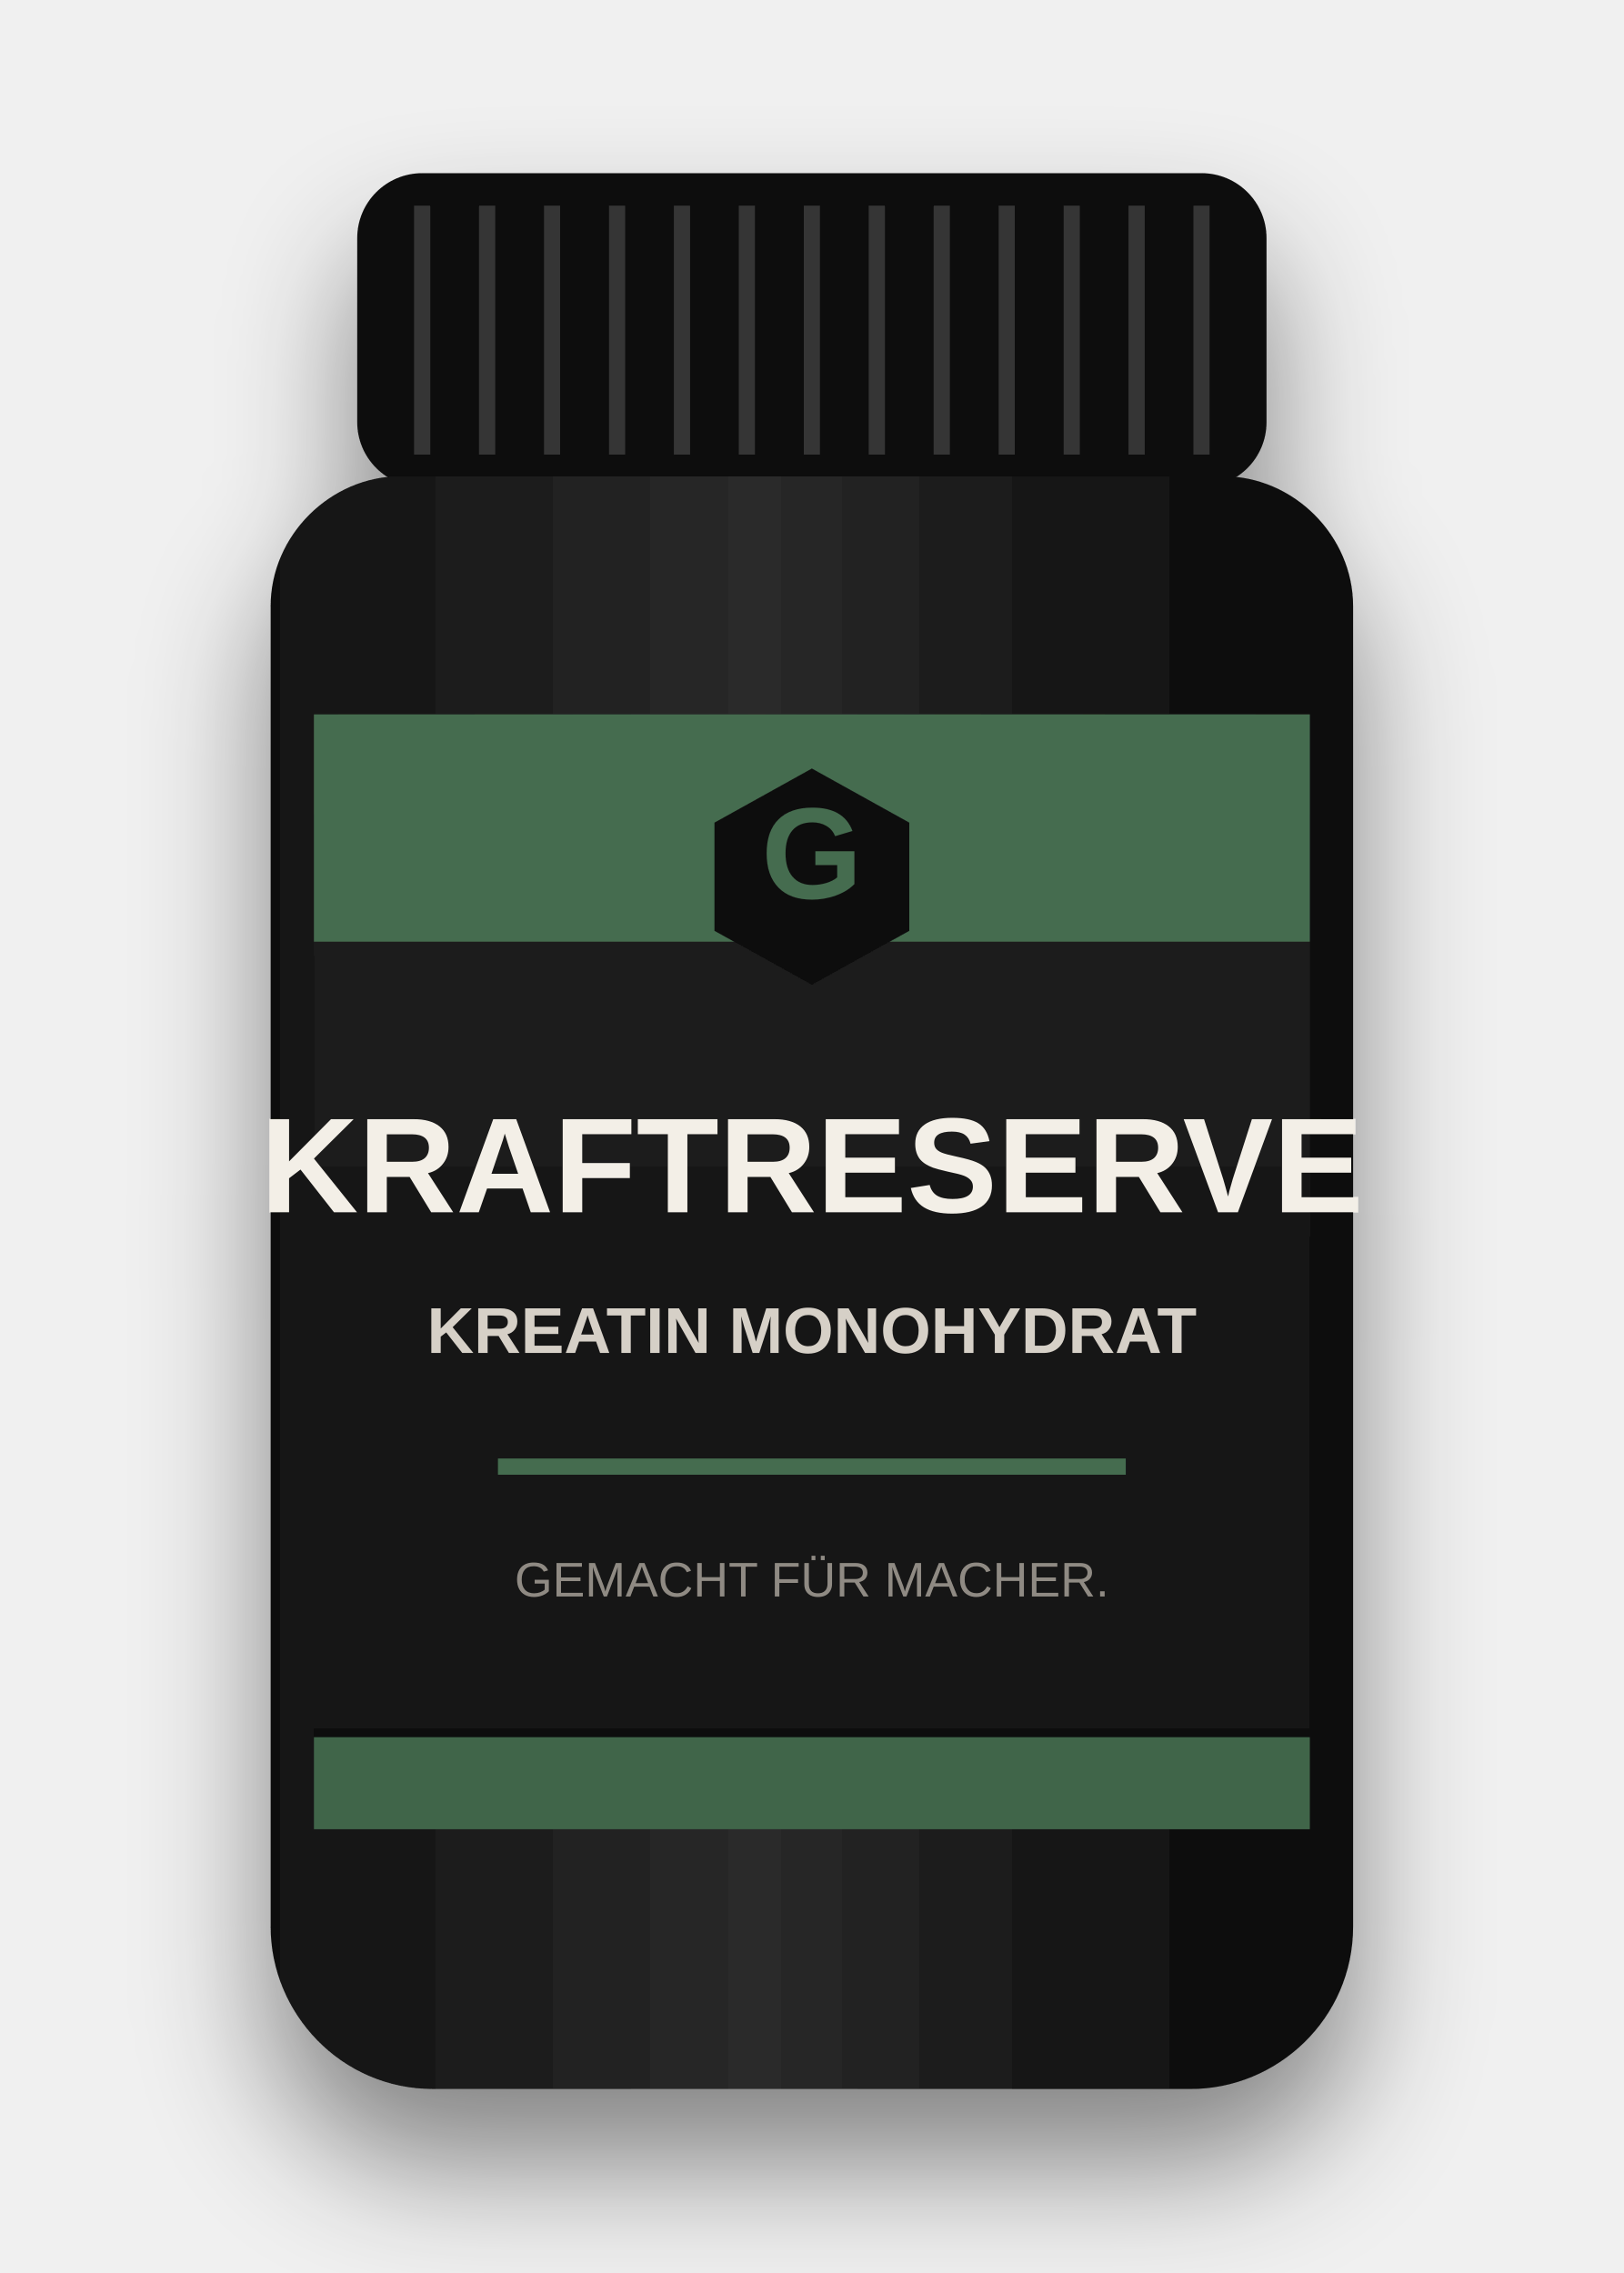
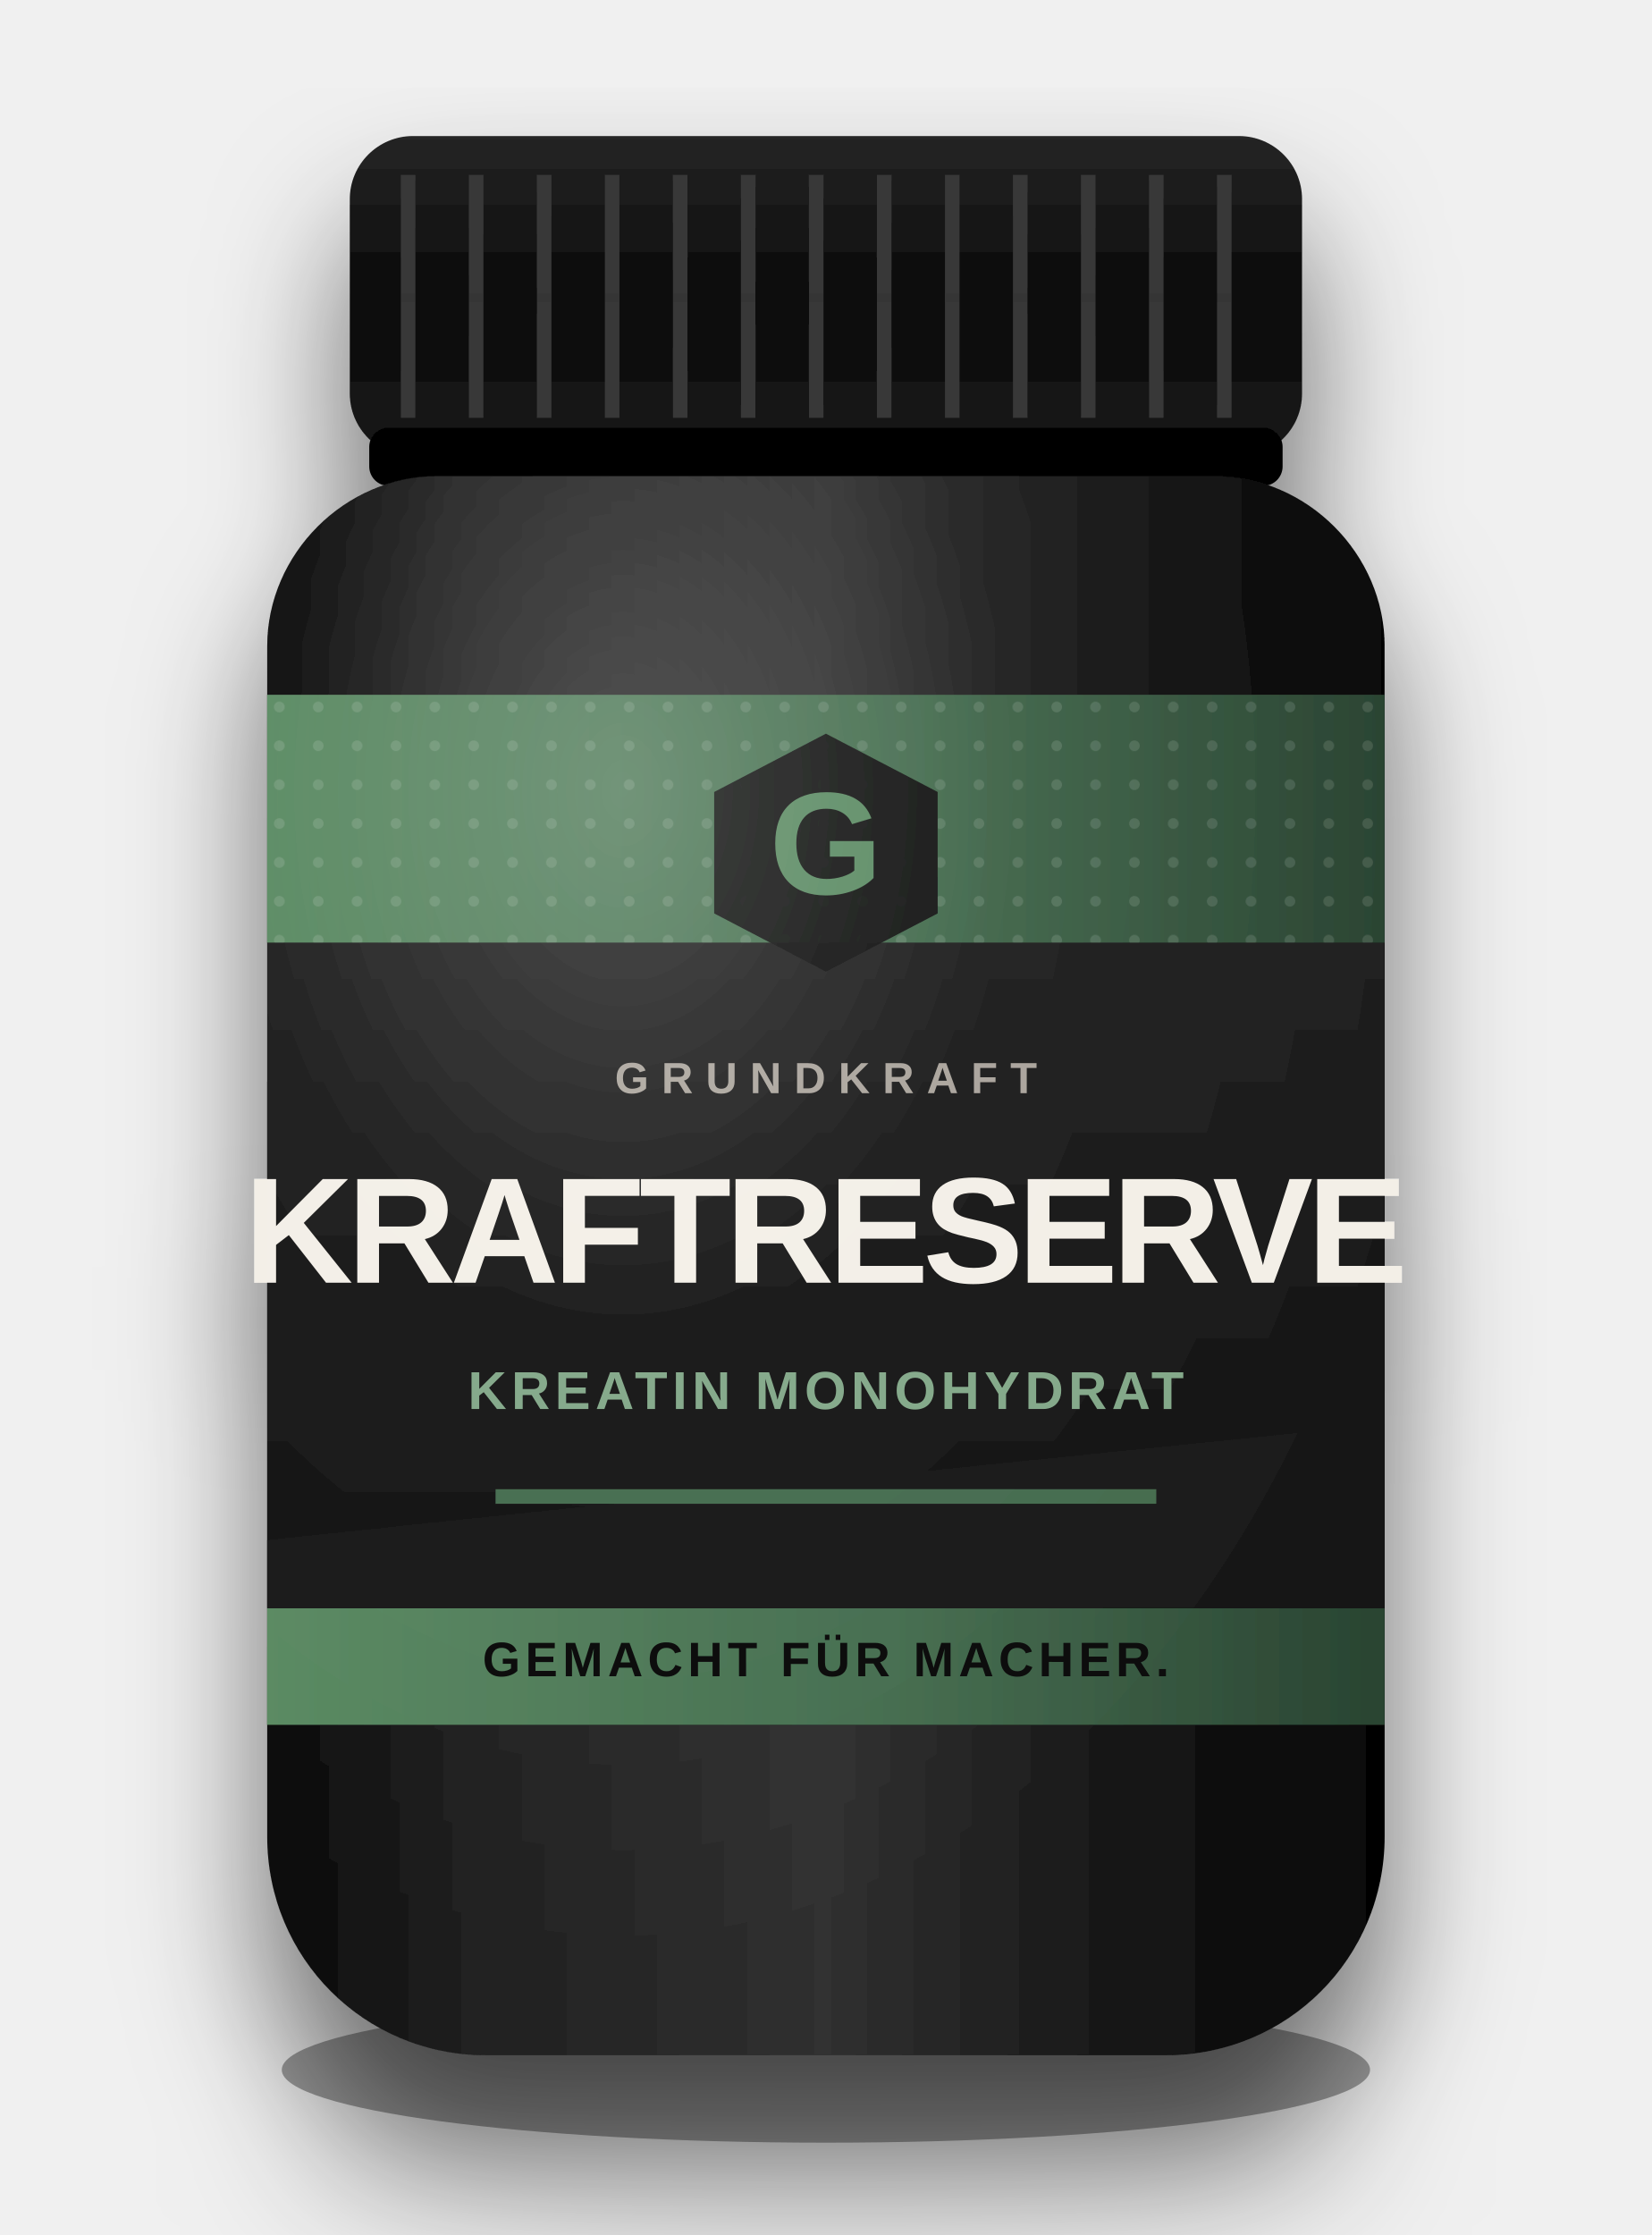
- <svg xmlns="http://www.w3.org/2000/svg" viewBox="0 0 300 420" role="img" aria-labelledby="title desc">
+ <svg xmlns="http://www.w3.org/2000/svg" viewBox="0 0 340 460" role="img" aria-labelledby="title desc">
  <defs>
-     <linearGradient id="body" x1="0" y1="0" x2="1" y2="0">
-       <stop offset="0" stop-color="#111" />
-       <stop offset=".45" stop-color="#2a2a2a" />
-       <stop offset=".72" stop-color="#171717" />
-       <stop offset="1" stop-color="#090909" />
+     <linearGradient id="body" x1="0" x2="1">
+       <stop offset="0" stop-color="#090909" />
+       <stop offset=".18" stop-color="#202020" />
+       <stop offset=".5" stop-color="#303030" />
+       <stop offset=".78" stop-color="#151515" />
+       <stop offset="1" stop-color="#050505" />
    </linearGradient>
-     <linearGradient id="label" x1="0" y1="0" x2="0" y2="1">
-       <stop offset="0" stop-color="#202020" />
+     <linearGradient id="cap" x1="0" x2="0" y2="1">
+       <stop stop-color="#252525" />
+       <stop offset=".5" stop-color="#0a0a0a" />
+       <stop offset="1" stop-color="#181818" />
+     </linearGradient>
+     <linearGradient id="label" x1="0" x2="0" y2="1">
+       <stop stop-color="#242424" />
      <stop offset="1" stop-color="#101010" />
    </linearGradient>
-     <filter id="shadow" x="-30%" y="-20%" width="160%" height="160%">
-       <feDropShadow dx="0" dy="14" stdDeviation="12" flood-color="#000" flood-opacity=".45" />
+     <linearGradient id="accent" x1="0" x2="1">
+       <stop stop-color="#5a8a62" />
+       <stop offset=".58" stop-color="#456c4f" />
+       <stop offset="1" stop-color="#294331" />
+     </linearGradient>
+     <radialGradient id="shine" cx="32%" cy="20%" r="75%">
+       <stop stop-color="#fff" stop-opacity=".2" />
+       <stop offset=".45" stop-color="#fff" stop-opacity=".03" />
+       <stop offset="1" stop-color="#fff" stop-opacity="0" />
+     </radialGradient>
+     <pattern id="dots" width="8" height="8" patternUnits="userSpaceOnUse">
+       <circle cx="1.5" cy="1.5" r="1.1" fill="#fff" opacity=".12" />
+     </pattern>
+     <filter id="shadow" x="-40%" y="-25%" width="180%" height="180%">
+       <feDropShadow dx="0" dy="18" stdDeviation="14" flood-color="#000" flood-opacity=".55" />
    </filter>
  </defs>
  <g filter="url(#shadow)">
-     <rect x="66" y="32" width="168" height="58" rx="12" fill="#0a0a0a" />
-     <g stroke="#353535" stroke-width="3">
-       <path d="M78 38v46M90 38v46M102 38v46M114 38v46M126 38v46M138 38v46M150 38v46M162 38v46M174 38v46M186 38v46M198 38v46M210 38v46M222 38v46" />
+     <ellipse cx="170" cy="426" rx="112" ry="15" fill="#000" opacity=".35" />
+     <rect x="72" y="28" width="196" height="66" rx="13" fill="url(#cap)" />
+     <g stroke="#393939" stroke-width="3" opacity=".95">
+       <path d="M84 36v50M98 36v50M112 36v50M126 36v50M140 36v50M154 36v50M168 36v50M182 36v50M196 36v50M210 36v50M224 36v50M238 36v50M252 36v50" />
    </g>
-     <path d="M74 88h152c13 0 24 11 24 24v244c0 17-14 30-30 30H80c-17 0-30-14-30-30V112c0-13 11-24 24-24z" fill="url(#body)" />
-     <path d="M58 132h184v206H58z" fill="url(#label)" />
-     <path d="M58 132h184v42H58z" fill="#456C4F" />
-     <path d="M58 321h184v17H58z" fill="#456C4F" opacity=".92" />
-     <path d="M150 142l18 10v20l-18 10-18-10v-20z" fill="#101010" />
-     <text x="150" y="166" text-anchor="middle" fill="#456C4F" font-size="24" font-family="Arial,Helvetica,sans-serif" font-weight="900">G</text>
-     <text x="150" y="224" text-anchor="middle" fill="#F3EFE7" font-size="25" font-family="Arial Narrow,Arial,Helvetica,sans-serif" font-weight="900">KRAFTRESERVE</text>
-     <text x="150" y="250" text-anchor="middle" fill="#D6D0C7" font-size="12" font-family="Arial,Helvetica,sans-serif" font-weight="700">KREATIN MONOHYDRAT</text>
-     <line x1="92" y1="271" x2="208" y2="271" stroke="#456C4F" stroke-width="3" />
-     <text x="150" y="295" text-anchor="middle" fill="#8F8A83" font-size="9" font-family="Arial,Helvetica,sans-serif">GEMACHT FÜR MACHER.</text>
+     <rect x="76" y="88" width="188" height="12" rx="4" fill="#050505" />
+     <path d="M90 98h160c19 0 35 16 35 35v245c0 25-20 45-45 45H100c-25 0-45-20-45-45V133c0-19 16-35 35-35z" fill="url(#body)" />
+     <path d="M55 143h230v212H55z" fill="url(#label)" />
+     <path d="M55 143h230v51H55z" fill="url(#accent)" />
+     <path d="M55 143h230v51H55z" fill="url(#dots)" />
+     <path d="M55 331h230v24H55z" fill="url(#accent)" />
+     <path d="M55 317l230-24v38H55z" fill="#191919" />
+     <path d="M170 151l23 12v25l-23 12-23-12v-25z" fill="#111" opacity=".96" />
+     <text x="170" y="184" text-anchor="middle" fill="#5a8a62" font-family="Arial Black,Arial,sans-serif" font-size="30" font-weight="900">G</text>
+     <text x="170" y="225" text-anchor="middle" fill="#aaa49c" font-family="Arial,Helvetica,sans-serif" font-size="9" font-weight="700" letter-spacing="2.6">GRUNDKRAFT</text>
+     <text x="170" y="264" text-anchor="middle" fill="#f3efe7" font-family="Arial Narrow,Arial,Helvetica,sans-serif" font-size="31" font-weight="900" letter-spacing="-1.2">KRAFTRESERVE</text>
+     <text x="170" y="290" text-anchor="middle" fill="#83a889" font-family="Arial,Helvetica,sans-serif" font-size="11" font-weight="800" letter-spacing="1">KREATIN MONOHYDRAT</text>
+     <line x1="102" y1="308" x2="238" y2="308" stroke="#456c4f" stroke-width="3" />
+     <text x="170" y="345" text-anchor="middle" fill="#0b0b0b" font-family="Arial,Helvetica,sans-serif" font-size="10" font-weight="900" letter-spacing="1">GEMACHT FÜR MACHER.</text>
+     <path d="M90 98h160c19 0 35 16 35 35v245c0 25-20 45-45 45H100c-25 0-45-20-45-45V133c0-19 16-35 35-35z" fill="url(#shine)" />
  </g>
</svg>
